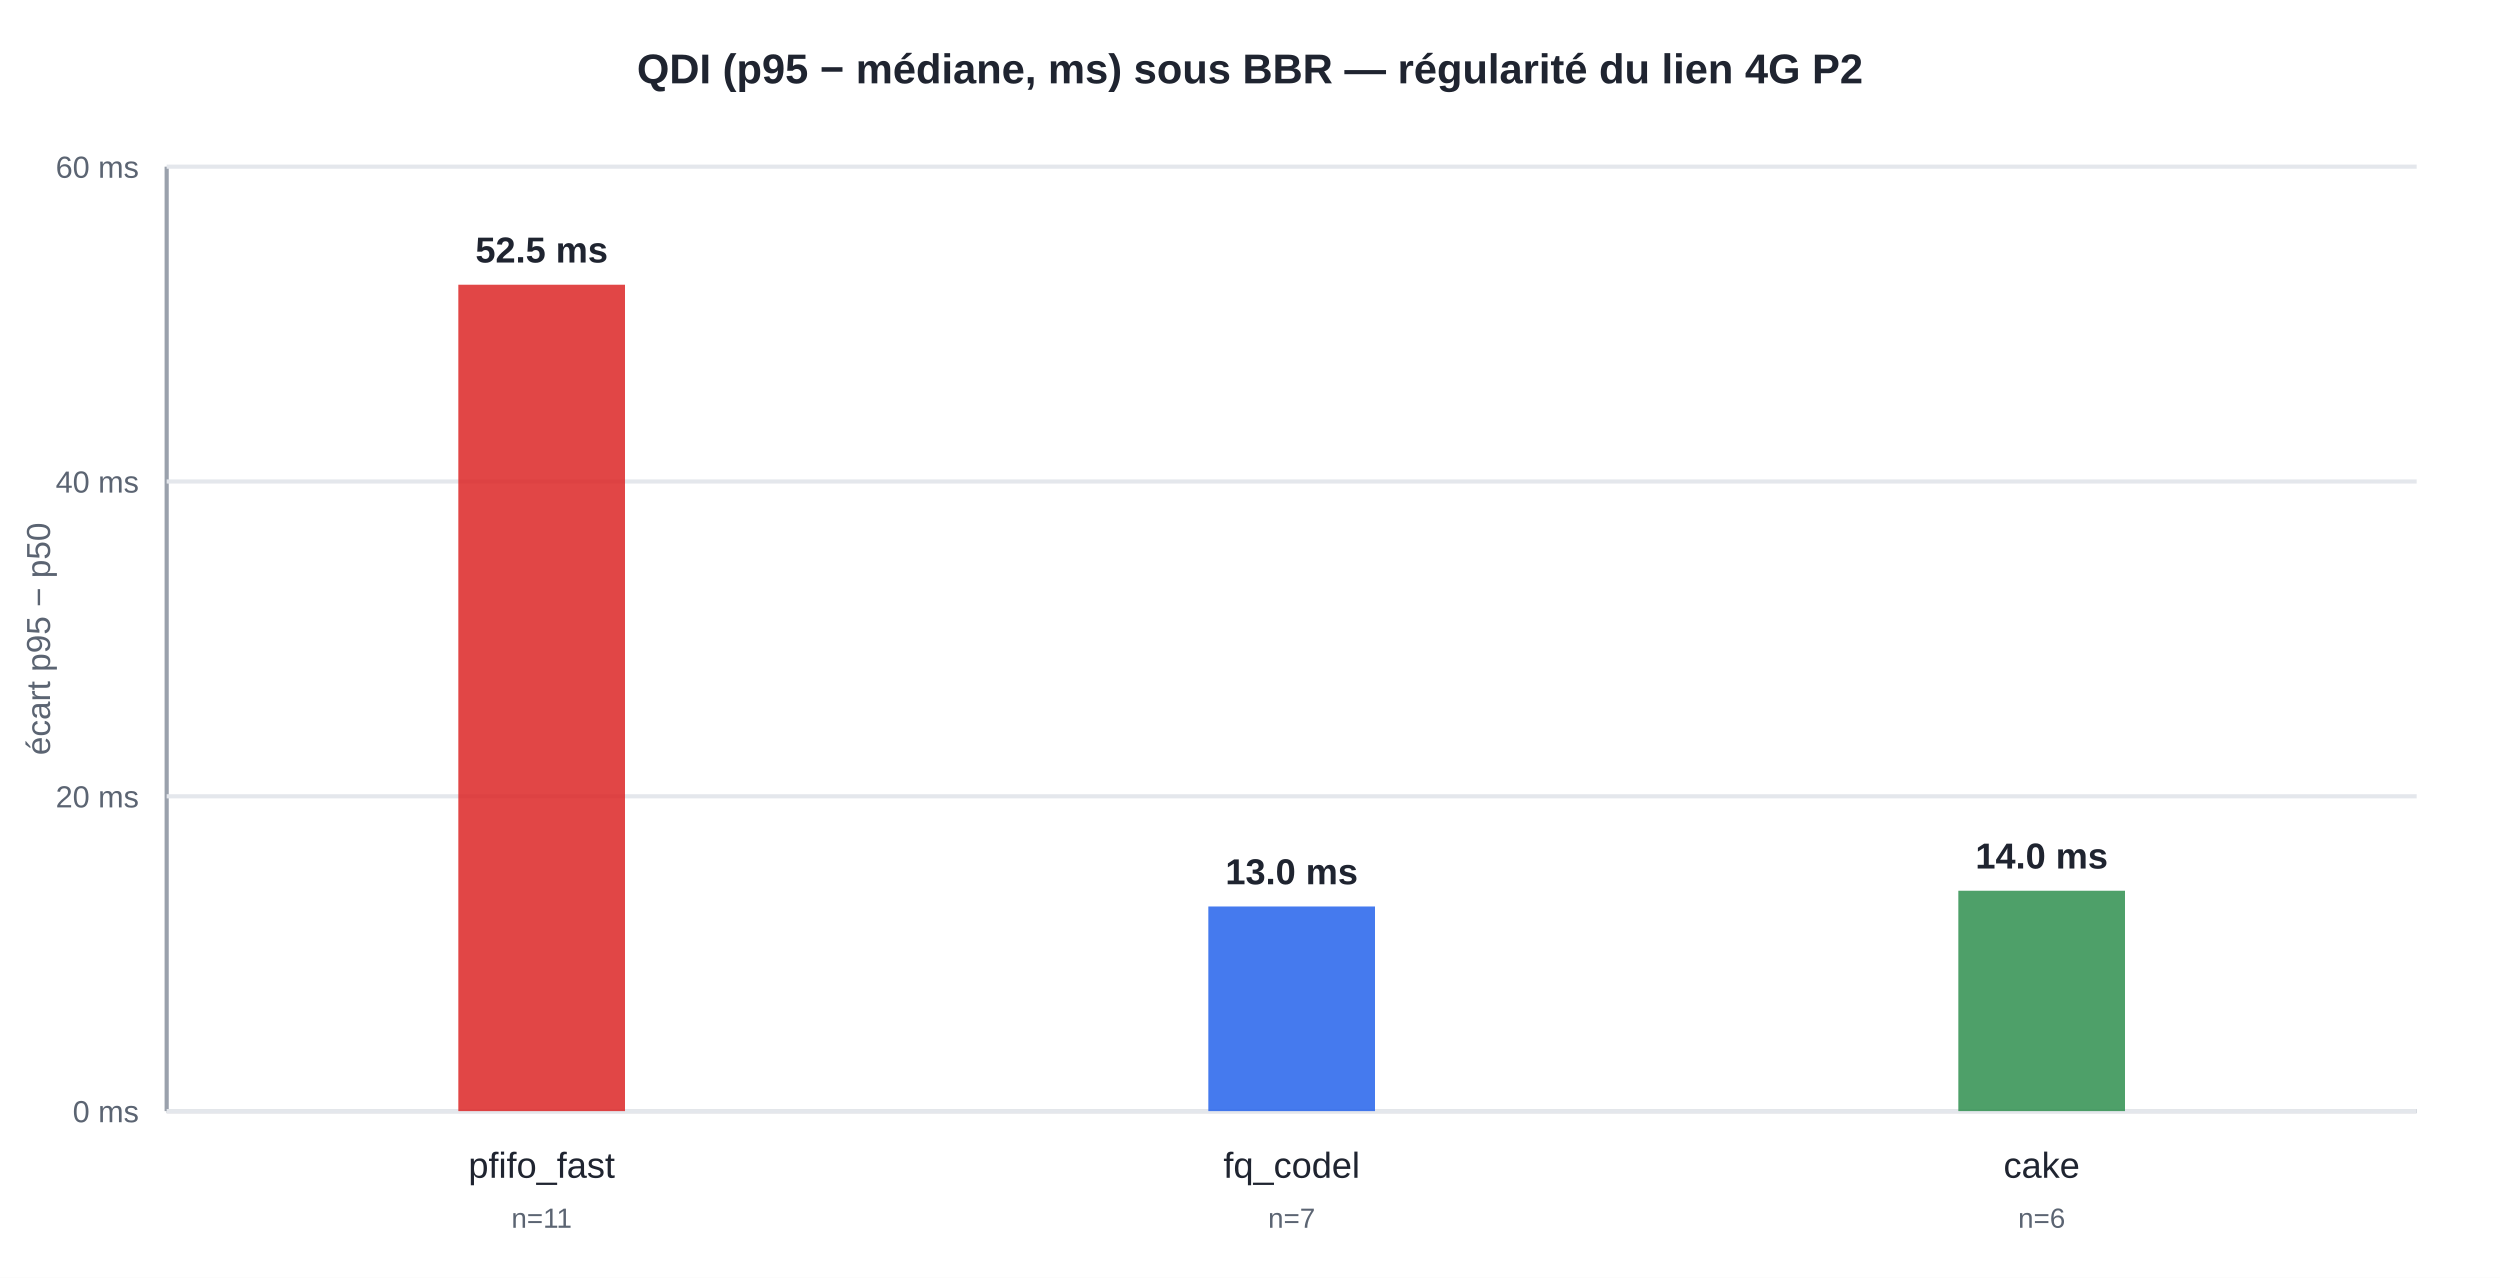
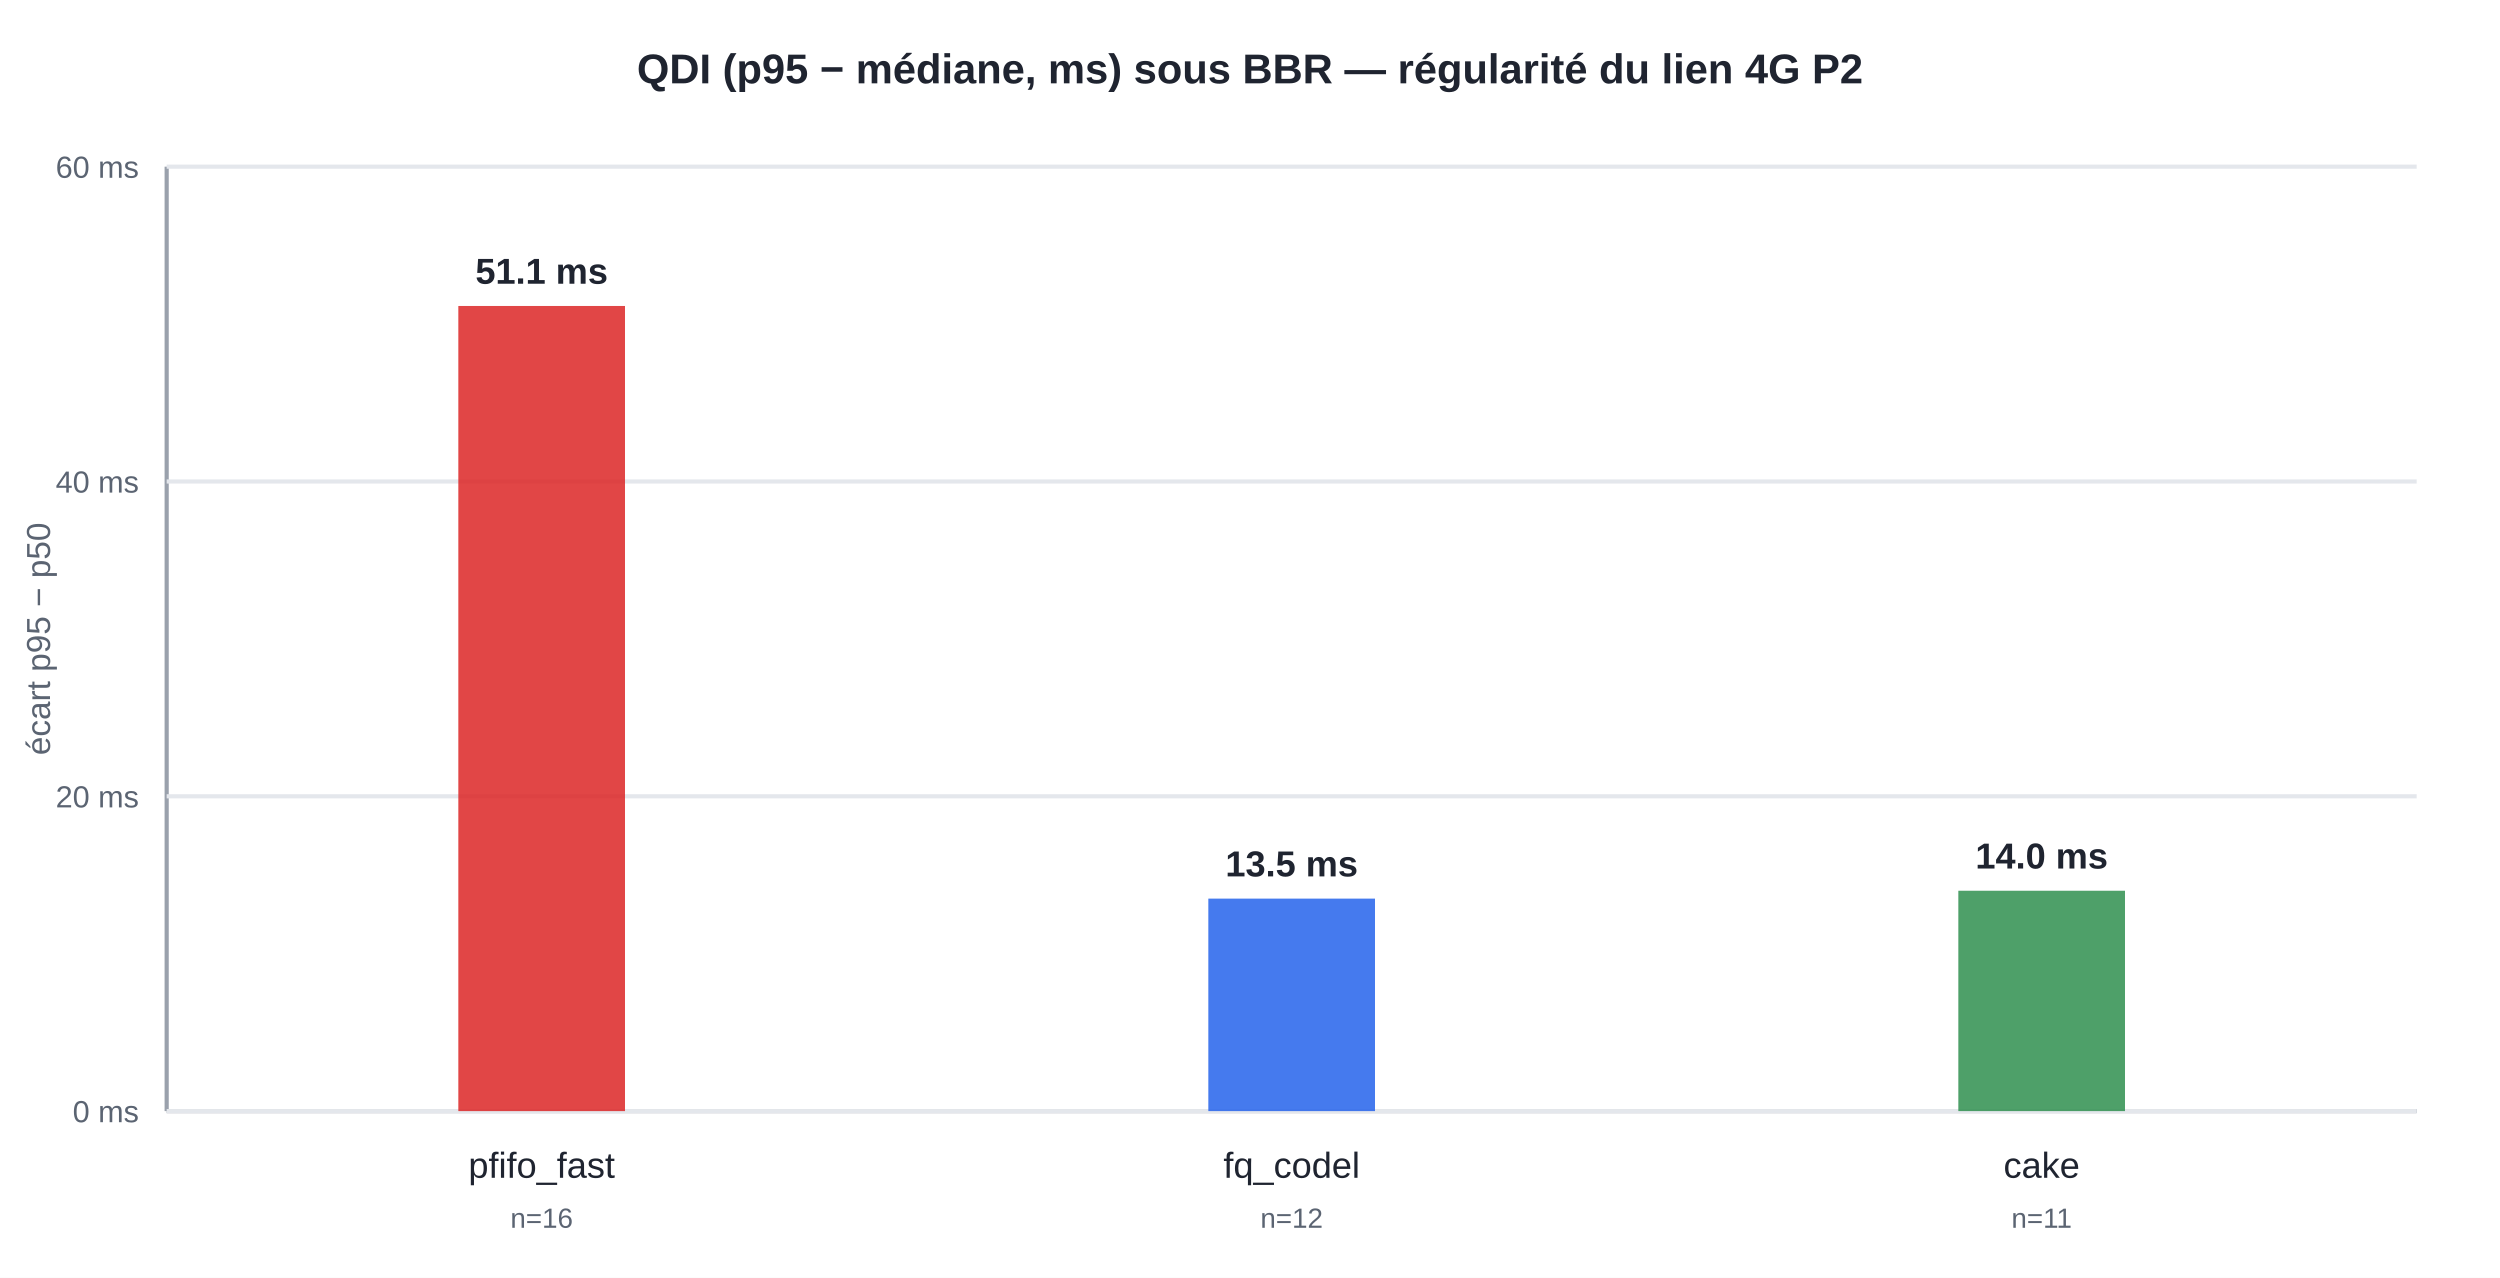
<svg xmlns="http://www.w3.org/2000/svg" width="900" height="460" viewBox="0 0 900 460">
  <defs />
  <rect width="900" height="460" fill="#ffffff" />
  <line x1="60" y1="60" x2="60" y2="400" stroke="#9aa1ac" stroke-width="1.5" />
  <line x1="60" y1="400" x2="870" y2="400" stroke="#9aa1ac" stroke-width="1.5" />
  <line x1="60" y1="400" x2="870" y2="400" stroke="#e4e7ec" stroke-width="1.5" />
  <text x="50" y="404" font-family="'Segoe UI', 'Helvetica Neue', Arial, sans-serif" font-size="11" fill="#5b6472" font-weight="normal" text-anchor="end">0 ms</text>
  <line x1="60" y1="286.667" x2="870" y2="286.667" stroke="#e4e7ec" stroke-width="1.5" />
  <text x="50" y="290.667" font-family="'Segoe UI', 'Helvetica Neue', Arial, sans-serif" font-size="11" fill="#5b6472" font-weight="normal" text-anchor="end">20 ms</text>
  <line x1="60" y1="173.333" x2="870" y2="173.333" stroke="#e4e7ec" stroke-width="1.5" />
  <text x="50" y="177.333" font-family="'Segoe UI', 'Helvetica Neue', Arial, sans-serif" font-size="11" fill="#5b6472" font-weight="normal" text-anchor="end">40 ms</text>
  <line x1="60" y1="60" x2="870" y2="60" stroke="#e4e7ec" stroke-width="1.5" />
  <text x="50" y="64" font-family="'Segoe UI', 'Helvetica Neue', Arial, sans-serif" font-size="11" fill="#5b6472" font-weight="normal" text-anchor="end">60 ms</text>
-   <rect x="165" y="102.5" width="60" height="297.5" rx="0" fill="#dc2626" opacity="0.85" />
-   <text x="195" y="94.5" font-family="'Segoe UI', 'Helvetica Neue', Arial, sans-serif" font-size="13" fill="#1f2430" font-weight="700" text-anchor="middle">52.5 ms</text>
+   <rect x="165" y="110.15" width="60" height="289.85" rx="0" fill="#dc2626" opacity="0.85" />
+   <text x="195" y="102.15" font-family="'Segoe UI', 'Helvetica Neue', Arial, sans-serif" font-size="13" fill="#1f2430" font-weight="700" text-anchor="middle">51.1 ms</text>
  <text x="195" y="424" font-family="'Segoe UI', 'Helvetica Neue', Arial, sans-serif" font-size="13" fill="#1f2430" font-weight="normal" text-anchor="middle">pfifo_fast</text>
-   <text x="195" y="442" font-family="'Segoe UI', 'Helvetica Neue', Arial, sans-serif" font-size="10" fill="#5b6472" font-weight="normal" text-anchor="middle">n=11</text>
-   <rect x="435" y="326.333" width="60" height="73.667" rx="0" fill="#2563eb" opacity="0.85" />
-   <text x="465" y="318.333" font-family="'Segoe UI', 'Helvetica Neue', Arial, sans-serif" font-size="13" fill="#1f2430" font-weight="700" text-anchor="middle">13.0 ms</text>
+   <text x="195" y="442" font-family="'Segoe UI', 'Helvetica Neue', Arial, sans-serif" font-size="10" fill="#5b6472" font-weight="normal" text-anchor="middle">n=16</text>
+   <rect x="435" y="323.5" width="60" height="76.5" rx="0" fill="#2563eb" opacity="0.85" />
+   <text x="465" y="315.5" font-family="'Segoe UI', 'Helvetica Neue', Arial, sans-serif" font-size="13" fill="#1f2430" font-weight="700" text-anchor="middle">13.5 ms</text>
  <text x="465" y="424" font-family="'Segoe UI', 'Helvetica Neue', Arial, sans-serif" font-size="13" fill="#1f2430" font-weight="normal" text-anchor="middle">fq_codel</text>
-   <text x="465" y="442" font-family="'Segoe UI', 'Helvetica Neue', Arial, sans-serif" font-size="10" fill="#5b6472" font-weight="normal" text-anchor="middle">n=7</text>
+   <text x="465" y="442" font-family="'Segoe UI', 'Helvetica Neue', Arial, sans-serif" font-size="10" fill="#5b6472" font-weight="normal" text-anchor="middle">n=12</text>
  <rect x="705" y="320.667" width="60" height="79.333" rx="0" fill="#2f8f4f" opacity="0.85" />
  <text x="735" y="312.667" font-family="'Segoe UI', 'Helvetica Neue', Arial, sans-serif" font-size="13" fill="#1f2430" font-weight="700" text-anchor="middle">14.0 ms</text>
  <text x="735" y="424" font-family="'Segoe UI', 'Helvetica Neue', Arial, sans-serif" font-size="13" fill="#1f2430" font-weight="normal" text-anchor="middle">cake</text>
-   <text x="735" y="442" font-family="'Segoe UI', 'Helvetica Neue', Arial, sans-serif" font-size="10" fill="#5b6472" font-weight="normal" text-anchor="middle">n=6</text>
+   <text x="735" y="442" font-family="'Segoe UI', 'Helvetica Neue', Arial, sans-serif" font-size="10" fill="#5b6472" font-weight="normal" text-anchor="middle">n=11</text>
  <text x="450" y="30" font-family="'Segoe UI', 'Helvetica Neue', Arial, sans-serif" font-size="15" fill="#1f2430" font-weight="700" text-anchor="middle">QDI (p95 − médiane, ms) sous BBR — régularité du lien 4G P2</text>
  <text x="18" y="230" font-family="'Segoe UI', 'Helvetica Neue', Arial, sans-serif" font-size="12" fill="#5b6472" font-weight="normal" text-anchor="middle" transform="rotate(-90 18 230)">écart p95 − p50</text>
</svg>
